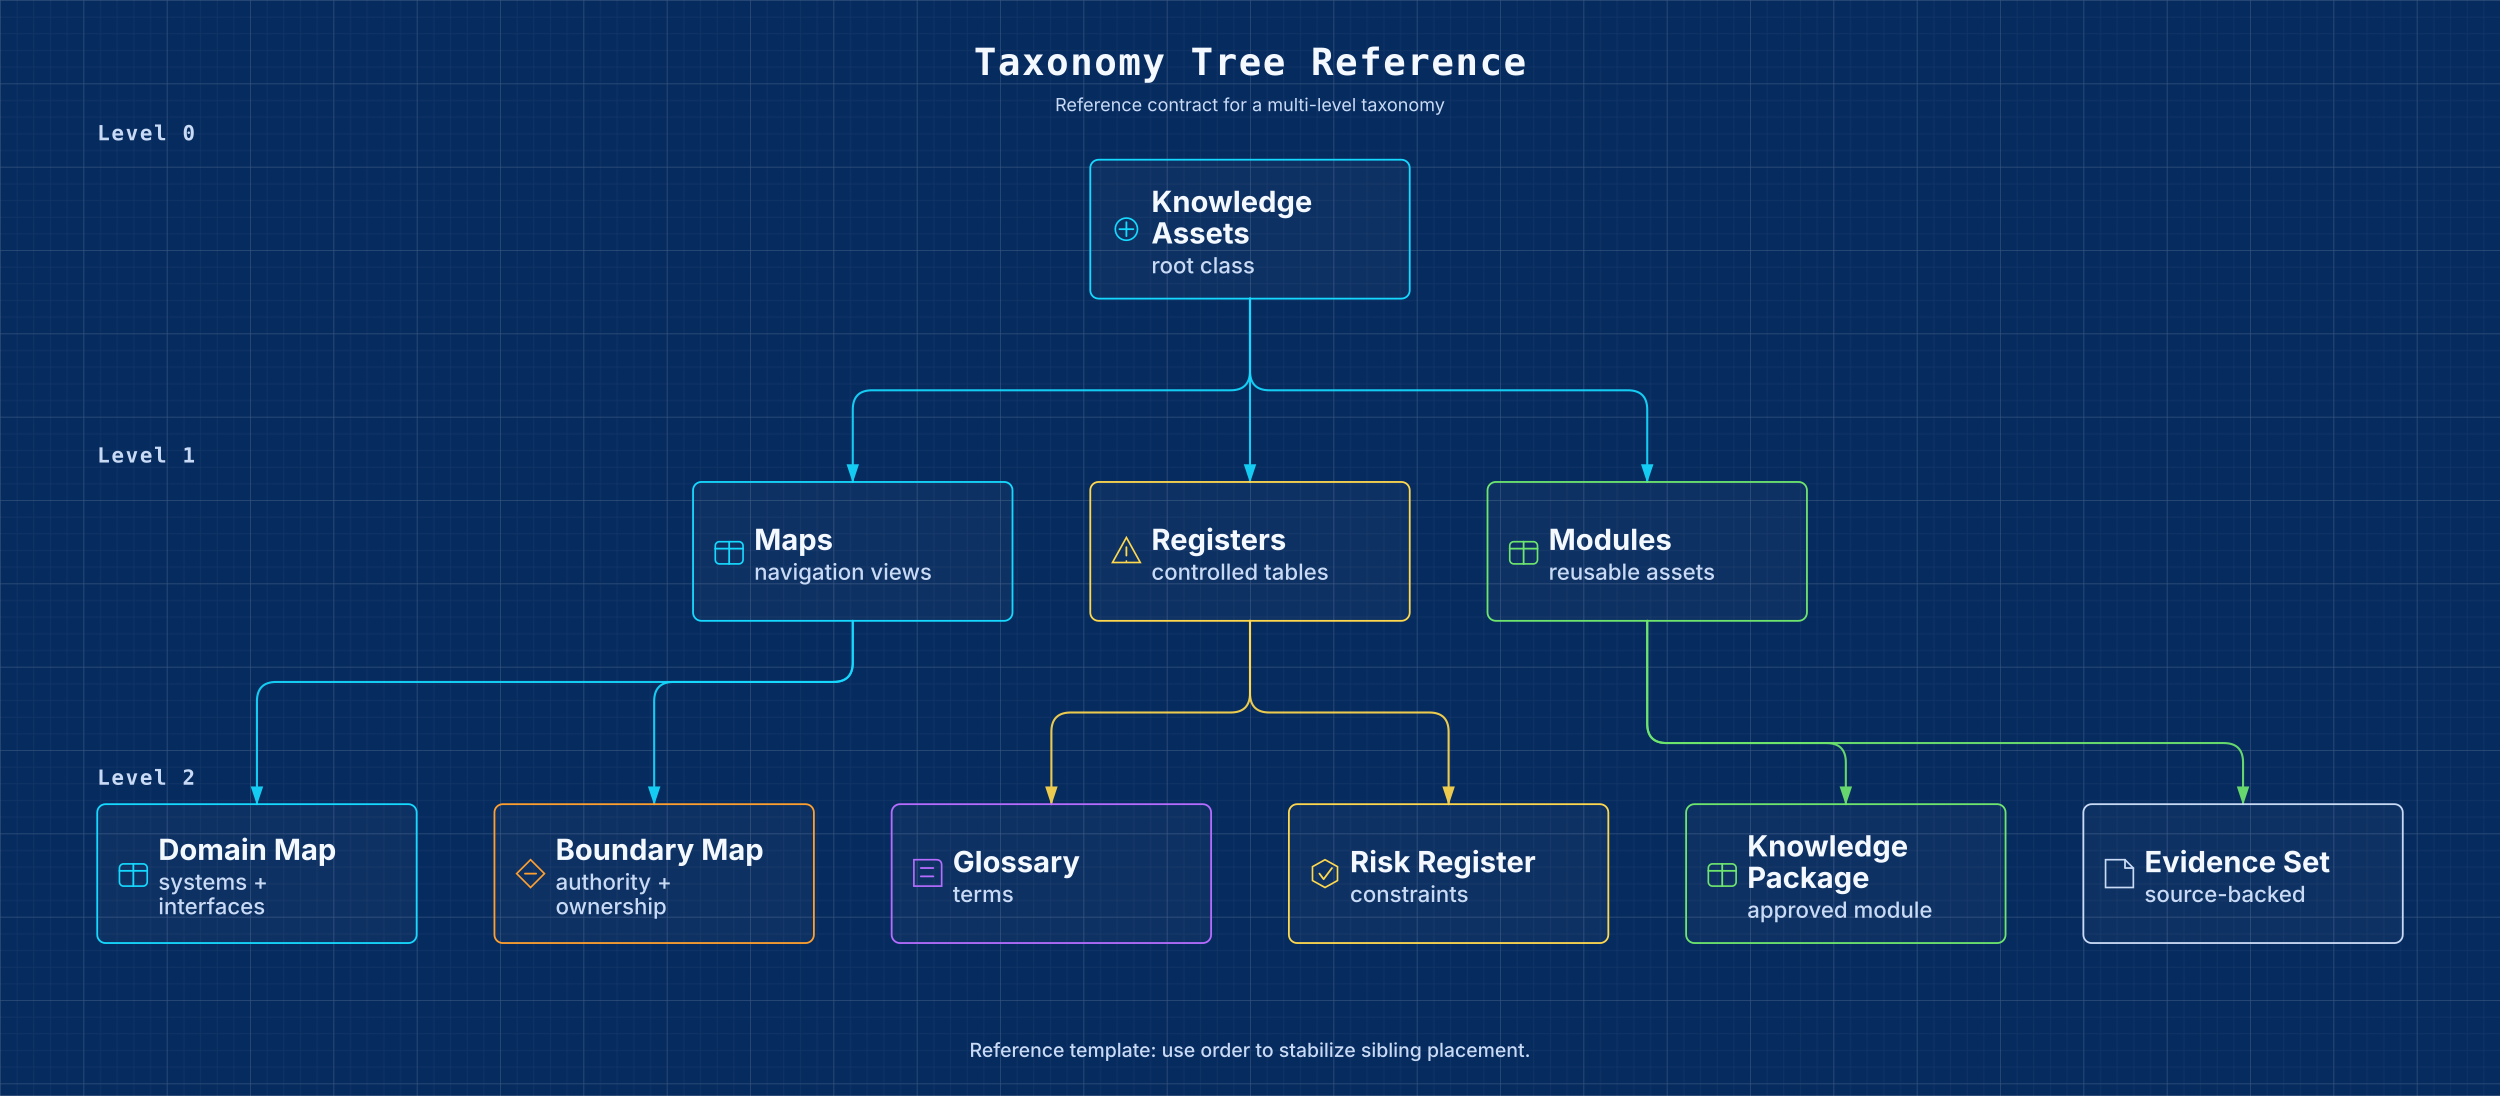
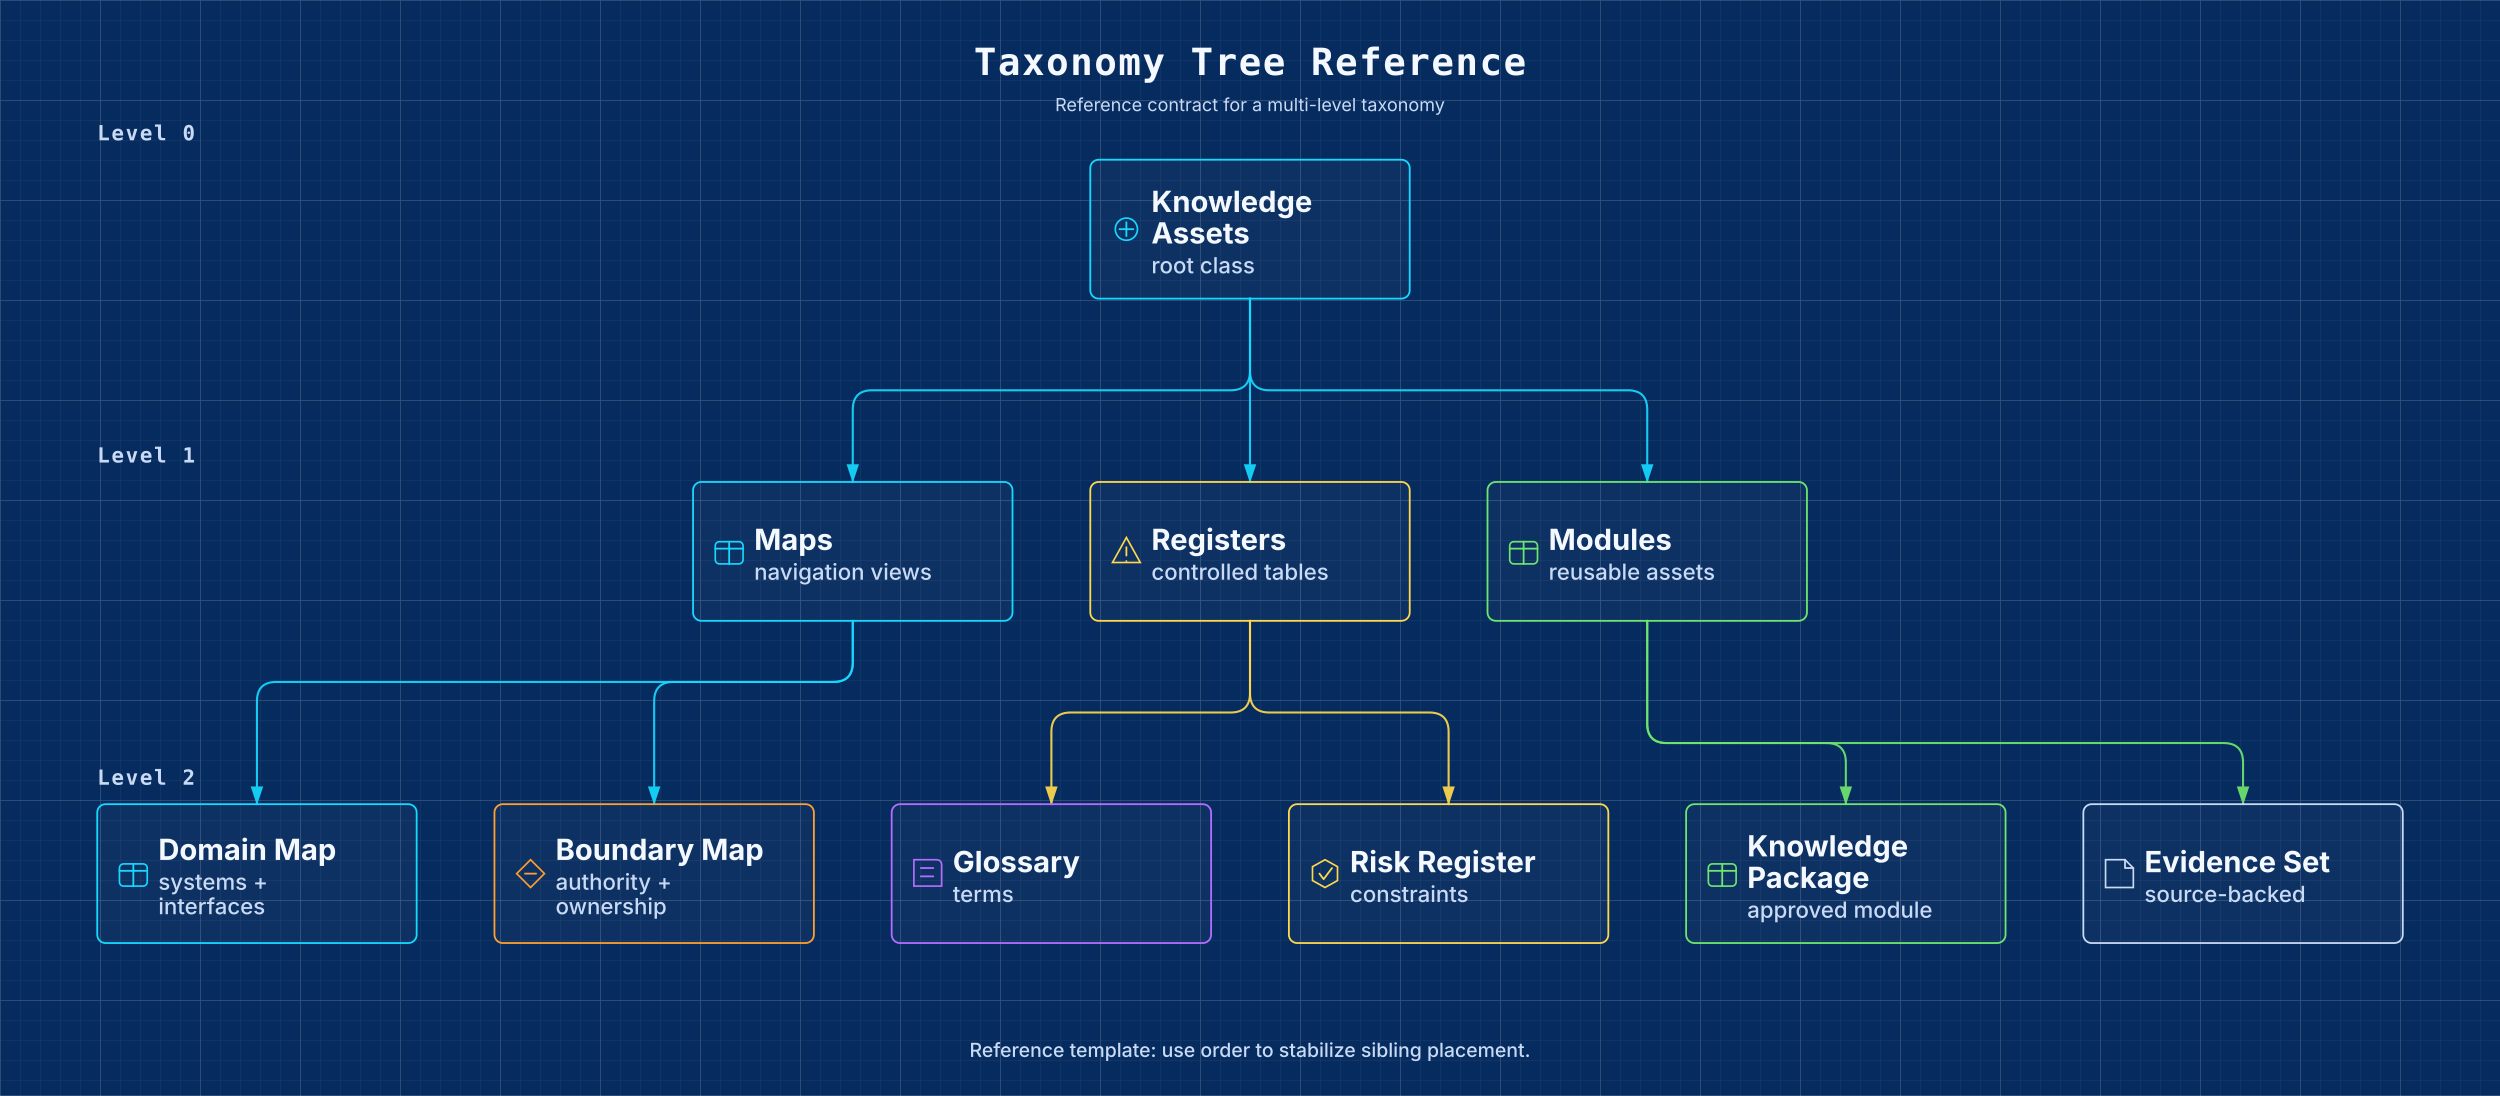
<svg xmlns="http://www.w3.org/2000/svg" width="1800" height="789" viewBox="0 0 1800 789" role="img" aria-label="Taxonomy Tree Reference" data-style="accent-blueprint" data-diagram-type="taxonomy_tree">
  <defs>
-     <pattern id="blueprint-grid-small" width="12" height="12" patternUnits="userSpaceOnUse">
-       <path d="M 12 0 H 0 V 12" fill="none" stroke="#FFFFFF" stroke-opacity="0.08" stroke-width="0.7" />
+     <pattern id="blueprint-grid-small" width="14.4" height="14.4" patternUnits="userSpaceOnUse">
+       <path d="M 14.4 0 H 0 V 14.4" fill="none" stroke="#FFFFFF" stroke-opacity="0.08" stroke-width="0.84" />
    </pattern>
-     <pattern id="blueprint-grid" width="60" height="60" patternUnits="userSpaceOnUse">
-       <rect width="60" height="60" fill="url(#blueprint-grid-small)" />
-       <path d="M 60 0 H 0 V 60" fill="none" stroke="#FFFFFF" stroke-opacity="0.14" stroke-width="1" />
+     <pattern id="blueprint-grid" width="72" height="72" patternUnits="userSpaceOnUse">
+       <rect width="72" height="72" fill="url(#blueprint-grid-small)" />
+       <path d="M 72 0 H 0 V 72" fill="none" stroke="#FFFFFF" stroke-opacity="0.14" stroke-width="1.2" />
    </pattern>
    <marker id="arrow" markerWidth="10" markerHeight="10" refX="8.5" refY="3" orient="auto" markerUnits="strokeWidth">
      <path d="M0,0 L0,6 L9,3 z" fill="context-stroke" />
    </marker>
    <marker id="arrow-fanout" markerWidth="10" markerHeight="10" refX="8.5" refY="3" orient="auto" markerUnits="strokeWidth">
      <path d="M0,0 L0,6 L9,3 z" fill="context-stroke" />
    </marker>
    <marker id="arrow-fanin" markerWidth="10" markerHeight="10" refX="8.5" refY="3" orient="auto" markerUnits="strokeWidth">
      <path d="M0,0 L0,6 L9,3 z" fill="context-stroke" />
    </marker>
    <style>
    [data-style="accent-blueprint"] .title{font:700 27px IBM Plex Mono,JetBrains Mono,Consolas,monospace;fill:#F4F8FF;letter-spacing:.04em;text-transform:uppercase}
    [data-style="accent-blueprint"] .subtitle{font:400 13px IBM Plex Sans,Inter,Roboto Condensed,DIN,Segoe UI,Aptos,Arial,sans-serif;fill:#C9DAF5}
    [data-style="accent-blueprint"] .group-label{font:700 15px IBM Plex Mono,JetBrains Mono,Consolas,monospace;fill:#C9DAF5;letter-spacing:.08em;text-transform:uppercase}
    [data-style="accent-blueprint"] .card-title{font:700 17px IBM Plex Sans,Inter,Roboto Condensed,DIN,Segoe UI,Aptos,Arial,sans-serif;fill:#F4F8FF}
    [data-style="accent-blueprint"] .card-sub{font:500 13px IBM Plex Sans,Inter,Roboto Condensed,DIN,Segoe UI,Aptos,Arial,sans-serif;fill:#C9DAF5}
    [data-style="accent-blueprint"] .edge{fill:none;stroke:#F4F8FF;stroke-width:1.5;stroke-linecap:round;stroke-linejoin:round;opacity:0.88}
    [data-style="accent-blueprint"] .fanout{stroke:#FF9F2E;opacity:0.9}
    [data-style="accent-blueprint"] .fanin{stroke:#6EE66E;opacity:0.9}
    [data-style="accent-blueprint"] .route-shared{marker-end:none}
    [data-style="accent-blueprint"] .edge-dashed{stroke-dasharray:6 5;opacity:0.68}
    [data-style="accent-blueprint"] .note{font:500 14px IBM Plex Sans,Inter,Roboto Condensed,DIN,Segoe UI,Aptos,Arial,sans-serif;fill:#C9DAF5}
    [data-style="accent-blueprint"] .mono{font-family:IBM Plex Mono,JetBrains Mono,Consolas,monospace}
    [data-style="accent-blueprint"] .table-header{font:700 15.5px IBM Plex Mono,JetBrains Mono,Consolas,monospace;fill:#F4F8FF;letter-spacing:.08em;text-transform:uppercase}
    [data-style="accent-blueprint"] .table-cell{font:500 17px IBM Plex Sans,Inter,Roboto Condensed,DIN,Segoe UI,Aptos,Arial,sans-serif;fill:#F4F8FF}
    [data-style="accent-blueprint"] .table-cell-secondary{font:500 17px IBM Plex Sans,Inter,Roboto Condensed,DIN,Segoe UI,Aptos,Arial,sans-serif;fill:#C9DAF5}
    [data-style="accent-blueprint"] .info-panel-title{font:700 15px IBM Plex Mono,JetBrains Mono,Consolas,monospace;fill:#F4F8FF;letter-spacing:.08em;text-transform:uppercase}
    [data-style="accent-blueprint"] .info-panel-item{font:500 14px IBM Plex Sans,Inter,Roboto Condensed,DIN,Segoe UI,Aptos,Arial,sans-serif;fill:#C9DAF5}
    [data-style="accent-blueprint"] .tree-level-label{font:700 15px IBM Plex Mono,JetBrains Mono,Consolas,monospace;fill:#C9DAF5;letter-spacing:.08em;text-transform:uppercase}
    [data-style="accent-blueprint"] .hub-label{font:700 15px IBM Plex Mono,JetBrains Mono,Consolas,monospace;fill:#C9DAF5;letter-spacing:.08em;text-transform:uppercase}
    [data-style="accent-blueprint"] .icon-line{fill:none;stroke-width:1.3;stroke-linecap:round;stroke-linejoin:round}
  </style>
  </defs>
  <rect x="0" y="0" width="1800" height="789" rx="0" fill="#062B5F" />
  <rect x="0" y="0" width="1800" height="789" rx="0" fill="url(#blueprint-grid)" opacity="1" />
  <text x="900.0" y="54" text-anchor="middle" class="title">Taxonomy Tree Reference</text>
  <text x="900.0" y="80.0" text-anchor="middle" class="subtitle">Reference contract for a multi-level taxonomy</text>
  <path d="M 900.0 215.0 L 900.0 267.0 Q 900.0 281.0 886.0 281.0 L 628.0 281.0 Q 614.0 281.0 614.0 295.0 L 614.0 347.0" class="edge taxonomy-link" marker-end="url(#arrow)" data-parent="root" data-child="maps" data-lane-y="281.0" style="stroke:#16D9FF;opacity:0.92" />
  <path d="M 900.0 215.0 L 900.0 347.0" class="edge taxonomy-link" marker-end="url(#arrow)" data-parent="root" data-child="registers" data-lane-y="281.0" style="stroke:#16D9FF;opacity:0.92" />
  <path d="M 900.0 215.0 L 900.0 267.0 Q 900.0 281.0 914.0 281.0 L 1172.0 281.0 Q 1186.0 281.0 1186.0 295.0 L 1186.0 347.0" class="edge taxonomy-link" marker-end="url(#arrow)" data-parent="root" data-child="modules" data-lane-y="281.0" style="stroke:#16D9FF;opacity:0.92" />
  <path d="M 614.0 447.0 L 614.0 477.0 Q 614.0 491.0 600.0 491.0 L 199.0 491.0 Q 185.0 491.0 185.0 505.0 L 185.0 579.0" class="edge taxonomy-link" marker-end="url(#arrow)" data-parent="maps" data-child="domain" data-lane-y="491.0" style="stroke:#16D9FF;opacity:0.92" />
  <path d="M 614.0 447.0 L 614.0 477.0 Q 614.0 491.0 600.0 491.0 L 485.0 491.0 Q 471.0 491.0 471.0 505.0 L 471.0 579.0" class="edge taxonomy-link" marker-end="url(#arrow)" data-parent="maps" data-child="boundary" data-lane-y="491.0" style="stroke:#16D9FF;opacity:0.92" />
  <path d="M 900.0 447.0 L 900.0 499.0 Q 900.0 513.0 886.0 513.0 L 771.0 513.0 Q 757.0 513.0 757.0 527.0 L 757.0 579.0" class="edge taxonomy-link" marker-end="url(#arrow)" data-parent="registers" data-child="glossary" data-lane-y="513.0" style="stroke:#FFD84D;opacity:0.92" />
  <path d="M 900.0 447.0 L 900.0 499.0 Q 900.0 513.0 914.0 513.0 L 1029.0 513.0 Q 1043.0 513.0 1043.0 527.0 L 1043.0 579.0" class="edge taxonomy-link" marker-end="url(#arrow)" data-parent="registers" data-child="risk" data-lane-y="513.0" style="stroke:#FFD84D;opacity:0.92" />
  <path d="M 1186.0 447.0 L 1186.0 521.0 Q 1186.0 535.0 1200.0 535.0 L 1315.0 535.0 Q 1329.0 535.0 1329.0 549.0 L 1329.0 579.0" class="edge taxonomy-link" marker-end="url(#arrow)" data-parent="modules" data-child="package" data-lane-y="535.0" style="stroke:#6EE66E;opacity:0.92" />
  <path d="M 1186.0 447.0 L 1186.0 521.0 Q 1186.0 535.0 1200.0 535.0 L 1601.0 535.0 Q 1615.0 535.0 1615.0 549.0 L 1615.0 579.0" class="edge taxonomy-link" marker-end="url(#arrow)" data-parent="modules" data-child="evidence" data-lane-y="535.0" style="stroke:#6EE66E;opacity:0.92" />
  <g id="node-root" class="card node-card">
    <rect x="785.0" y="115.0" width="230.0" height="100.0" rx="6" fill="#FFFFFF" fill-opacity="0.03" stroke="#16D9FF" stroke-width="1.3" />
    <circle cx="811.0" cy="165.0" r="8" fill="none" stroke="#16D9FF" stroke-width="1.2" />
    <path d="M806.0,165.0 H816.0 M811.0,160.0 V170.0" class="icon-line" stroke="#16D9FF" />
    <text x="829.0" y="152.63" text-anchor="start" class="card-title" style="font-size:21px">Knowledge</text>
    <text x="829.0" y="175.31" text-anchor="start" class="card-title" style="font-size:21px">Assets</text>
    <text x="829.0" y="196.77" text-anchor="start" class="card-sub" style="font-size:16px">root class</text>
  </g>
  <g id="node-maps" class="card node-card">
    <rect x="499.0" y="347.0" width="230.0" height="100.0" rx="6" fill="#FFFFFF" fill-opacity="0.03" stroke="#16D9FF" stroke-width="1.3" />
    <rect x="515.0" y="390.0" width="20" height="16" rx="3" fill="none" stroke="#16D9FF" stroke-width="1.2" />
    <path d="M515.0,395.0 H535.0 M525.0,390.0 V406.0" class="icon-line" stroke="#16D9FF" />
    <text x="543.0" y="395.97" text-anchor="start" class="card-title" style="font-size:21px">Maps</text>
    <text x="543.0" y="417.43" text-anchor="start" class="card-sub" style="font-size:16px">navigation views</text>
  </g>
  <g id="node-registers" class="card node-card">
    <rect x="785.0" y="347.0" width="230.0" height="100.0" rx="6" fill="#FFFFFF" fill-opacity="0.03" stroke="#FFD84D" stroke-width="1.3" />
    <path d="M811.0,387.0 L821.0,405.0 H801.0 Z" fill="none" stroke="#FFD84D" stroke-width="1.2" />
    <path d="M811.0,394.0 V400.0 M811.0,404.0 V404.0" class="icon-line" stroke="#FFD84D" />
    <text x="829.0" y="395.97" text-anchor="start" class="card-title" style="font-size:21px">Registers</text>
    <text x="829.0" y="417.43" text-anchor="start" class="card-sub" style="font-size:16px">controlled tables</text>
  </g>
  <g id="node-modules" class="card node-card">
    <rect x="1071.0" y="347.0" width="230.0" height="100.0" rx="6" fill="#FFFFFF" fill-opacity="0.03" stroke="#6EE66E" stroke-width="1.3" />
    <rect x="1087.0" y="390.0" width="20" height="16" rx="3" fill="none" stroke="#6EE66E" stroke-width="1.2" />
    <path d="M1087.0,395.0 H1107.0 M1097.0,390.0 V406.0" class="icon-line" stroke="#6EE66E" />
    <text x="1115.0" y="395.97" text-anchor="start" class="card-title" style="font-size:21px">Modules</text>
    <text x="1115.0" y="417.43" text-anchor="start" class="card-sub" style="font-size:16px">reusable assets</text>
  </g>
  <g id="node-domain" class="card node-card">
    <rect x="70.0" y="579.0" width="230.0" height="100.0" rx="6" fill="#FFFFFF" fill-opacity="0.03" stroke="#16D9FF" stroke-width="1.3" />
    <rect x="86.0" y="622.0" width="20" height="16" rx="3" fill="none" stroke="#16D9FF" stroke-width="1.2" />
    <path d="M86.0,627.0 H106.0 M96.0,622.0 V638.0" class="icon-line" stroke="#16D9FF" />
    <text x="114.0" y="619.17" text-anchor="start" class="card-title" style="font-size:21px">Domain Map</text>
    <text x="114.0" y="640.63" text-anchor="start" class="card-sub" style="font-size:16px">systems +</text>
    <text x="114.0" y="658.23" text-anchor="start" class="card-sub" style="font-size:16px">interfaces</text>
  </g>
  <g id="node-boundary" class="card node-card">
    <rect x="356.0" y="579.0" width="230.0" height="100.0" rx="6" fill="#FFFFFF" fill-opacity="0.03" stroke="#FF9F2E" stroke-width="1.3" />
    <path d="M382.0,619.0 L392.0,629.0 L382.0,639.0 L372.0,629.0 Z" fill="none" stroke="#FF9F2E" stroke-width="1.2" />
    <path d="M378.0,629.0 H386.0" class="icon-line" stroke="#FF9F2E" />
    <text x="400.0" y="619.17" text-anchor="start" class="card-title" style="font-size:21px">Boundary Map</text>
    <text x="400.0" y="640.63" text-anchor="start" class="card-sub" style="font-size:16px">authority +</text>
    <text x="400.0" y="658.23" text-anchor="start" class="card-sub" style="font-size:16px">ownership</text>
  </g>
  <g id="node-glossary" class="card node-card">
    <rect x="642.0" y="579.0" width="230.0" height="100.0" rx="6" fill="#FFFFFF" fill-opacity="0.03" stroke="#B56CFF" stroke-width="1.3" />
    <path d="M658.0,619.0 H674.0 Q678.0,619.0 678.0,623.0 V638.0 H658.0 Z" fill="none" stroke="#B56CFF" stroke-width="1.2" />
    <path d="M663.0,625.0 H672.0 M663.0,631.0 H672.0" class="icon-line" stroke="#B56CFF" />
    <text x="686.0" y="627.97" text-anchor="start" class="card-title" style="font-size:21px">Glossary</text>
    <text x="686.0" y="649.43" text-anchor="start" class="card-sub" style="font-size:16px">terms</text>
  </g>
  <g id="node-risk" class="card node-card">
    <rect x="928.0" y="579.0" width="230.0" height="100.0" rx="6" fill="#FFFFFF" fill-opacity="0.03" stroke="#FFD84D" stroke-width="1.3" />
    <path d="M954.0,619.0 L963.0,624.0 V634.0 L954.0,639.0 L945.0,634.0 V624.0 Z" fill="none" stroke="#FFD84D" stroke-width="1.2" />
    <path d="M950.0,629.0 L953.0,633.0 L959.0,625.0" class="icon-line" stroke="#FFD84D" />
    <text x="972.0" y="627.97" text-anchor="start" class="card-title" style="font-size:21px">Risk Register</text>
    <text x="972.0" y="649.43" text-anchor="start" class="card-sub" style="font-size:16px">constraints</text>
  </g>
  <g id="node-package" class="card node-card">
    <rect x="1214.0" y="579.0" width="230.0" height="100.0" rx="6" fill="#FFFFFF" fill-opacity="0.03" stroke="#6EE66E" stroke-width="1.3" />
    <rect x="1230.0" y="622.0" width="20" height="16" rx="3" fill="none" stroke="#6EE66E" stroke-width="1.2" />
    <path d="M1230.0,627.0 H1250.0 M1240.0,622.0 V638.0" class="icon-line" stroke="#6EE66E" />
    <text x="1258.0" y="616.63" text-anchor="start" class="card-title" style="font-size:21px">Knowledge</text>
    <text x="1258.0" y="639.31" text-anchor="start" class="card-title" style="font-size:21px">Package</text>
    <text x="1258.0" y="660.77" text-anchor="start" class="card-sub" style="font-size:16px">approved module</text>
  </g>
  <g id="node-evidence" class="card node-card">
    <rect x="1500.0" y="579.0" width="230.0" height="100.0" rx="6" fill="#FFFFFF" fill-opacity="0.03" stroke="#C9DAF5" stroke-width="1.3" />
    <path d="M1516.0,619.0 H1530.0 L1536.0,625.0 V639.0 H1516.0 Z" fill="none" stroke="#C9DAF5" stroke-width="1.2" />
    <path d="M1530.0,619.0 V625.0 H1536.0" class="icon-line" stroke="#C9DAF5" />
    <text x="1544.0" y="627.97" text-anchor="start" class="card-title" style="font-size:21px">Evidence Set</text>
    <text x="1544.0" y="649.43" text-anchor="start" class="card-sub" style="font-size:16px">source-backed</text>
  </g>
  <text x="70" y="101.0" class="tree-level-label">Level 0</text>
  <text x="70" y="333.0" class="tree-level-label">Level 1</text>
  <text x="70" y="565.0" class="tree-level-label">Level 2</text>
  <text x="900.0" y="761" text-anchor="middle" class="note">Reference template: use order to stabilize sibling placement.</text>
</svg>
